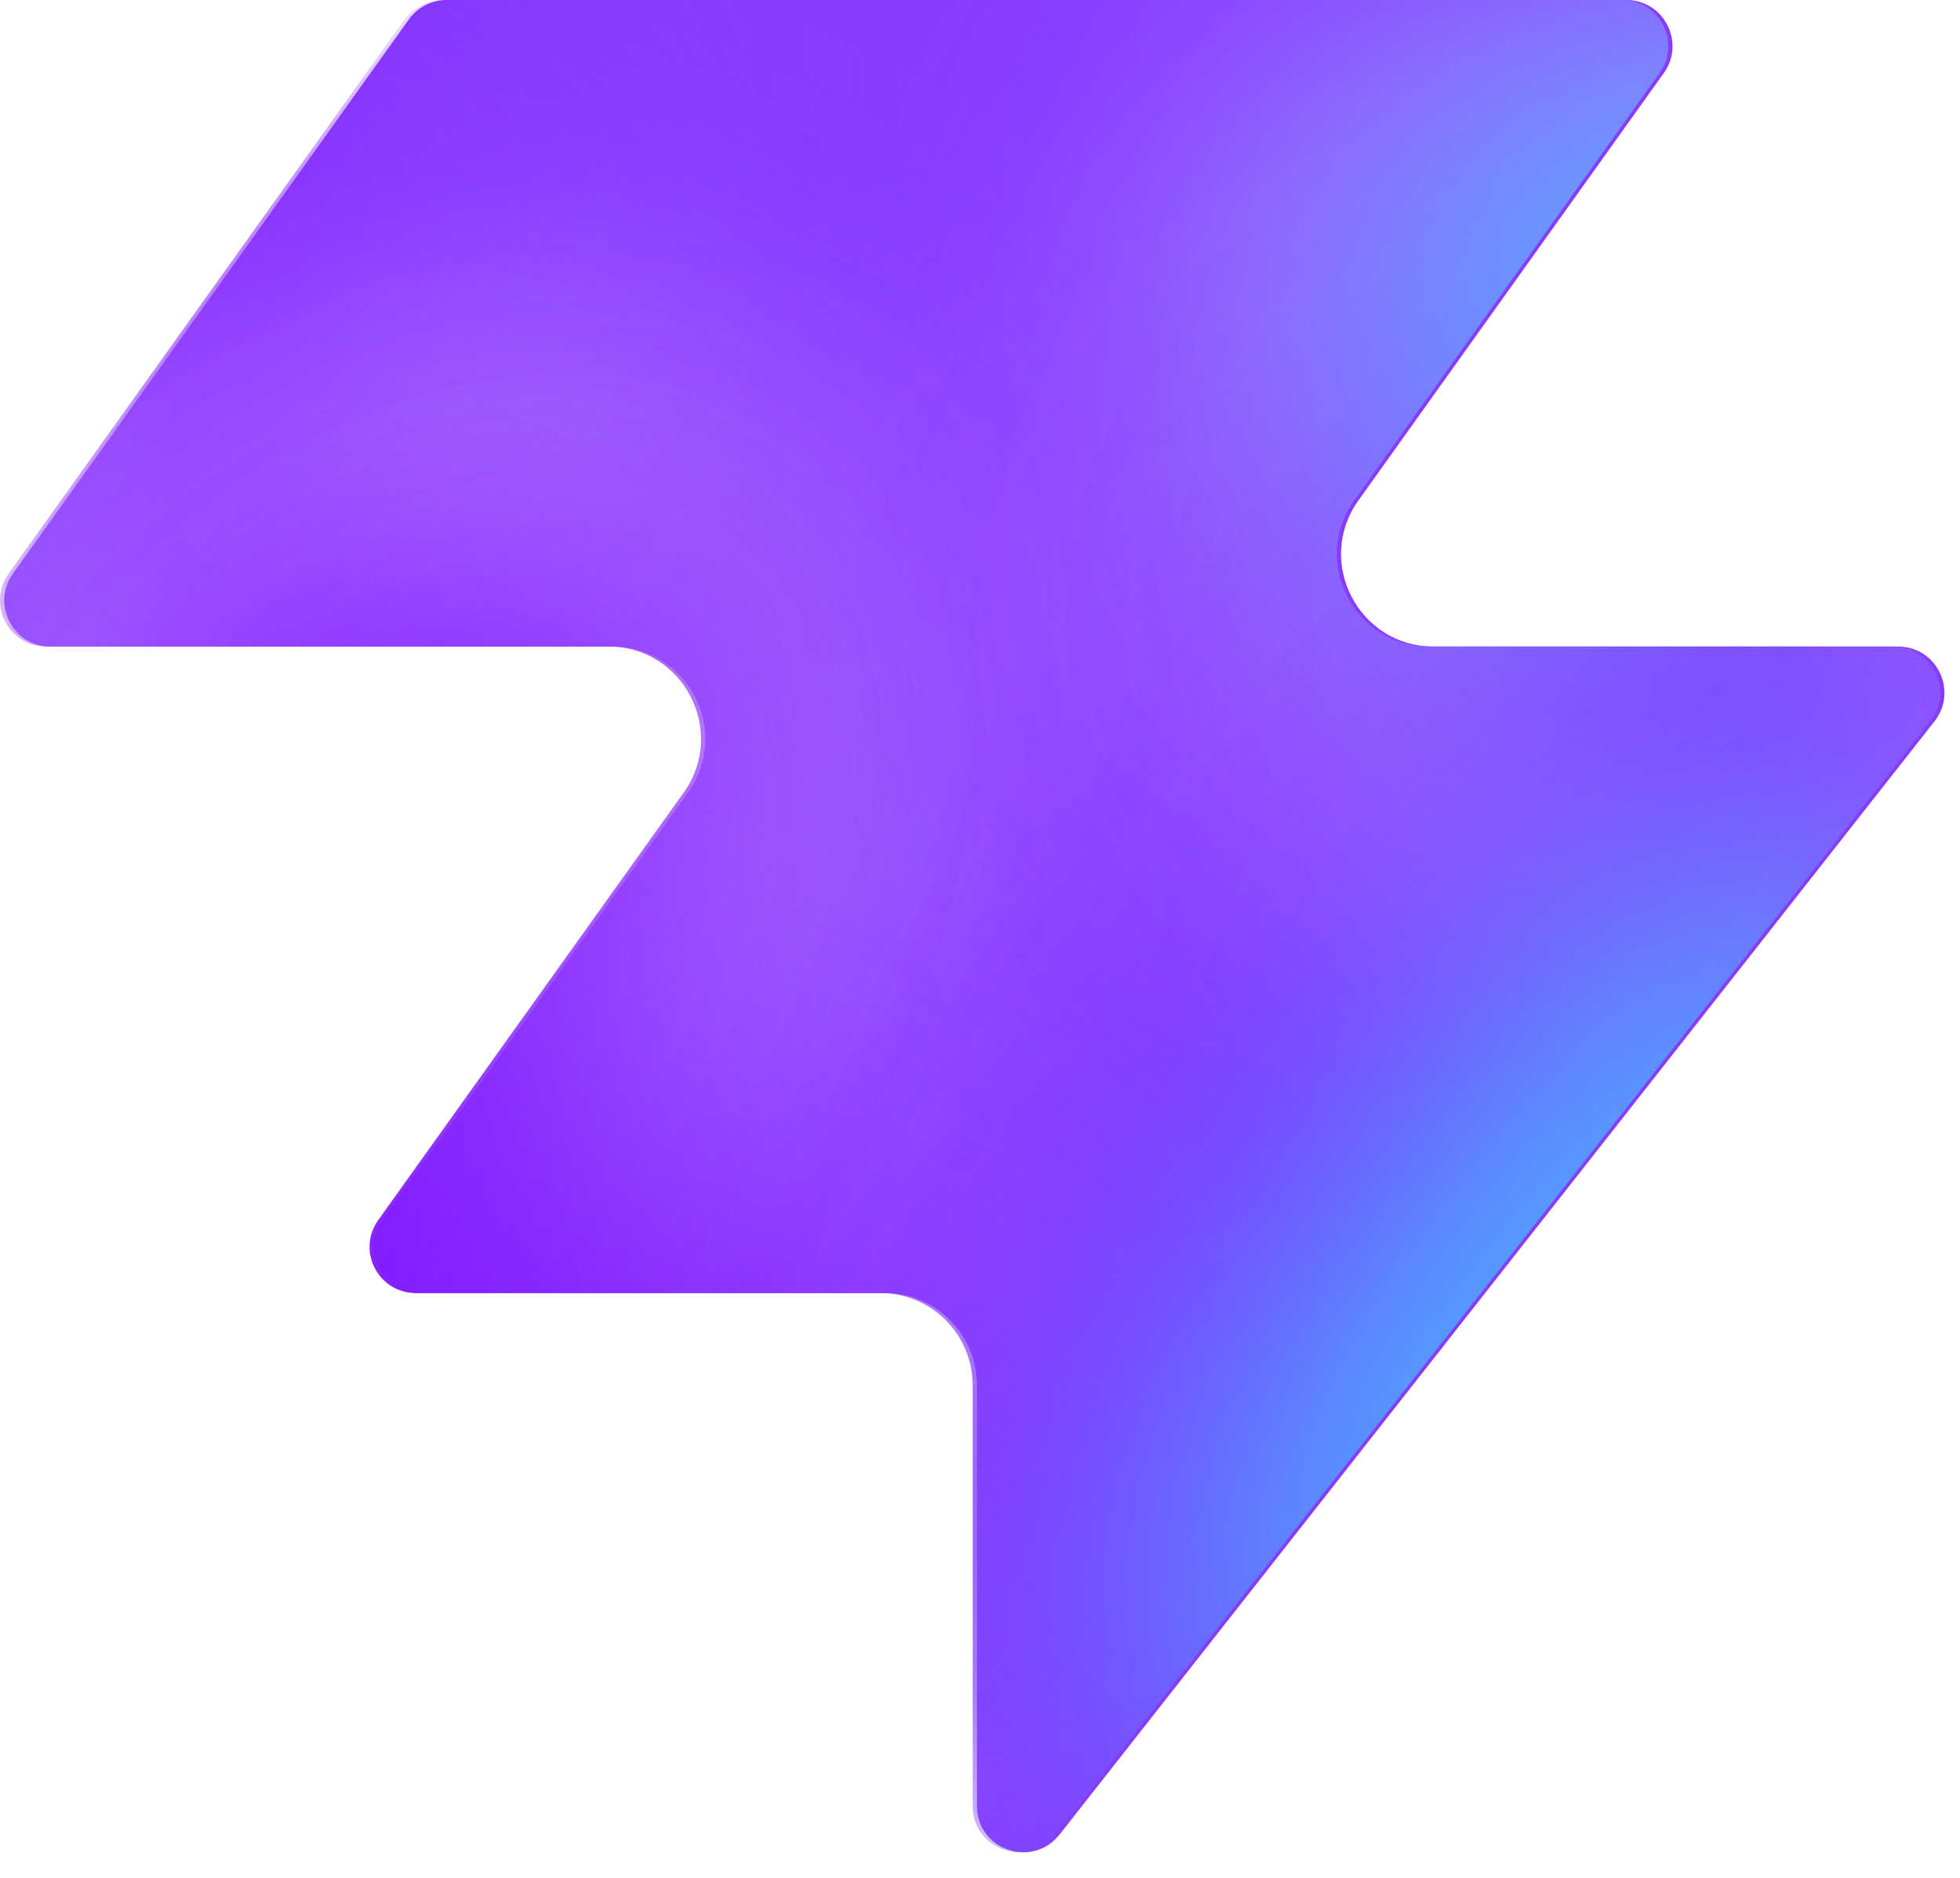
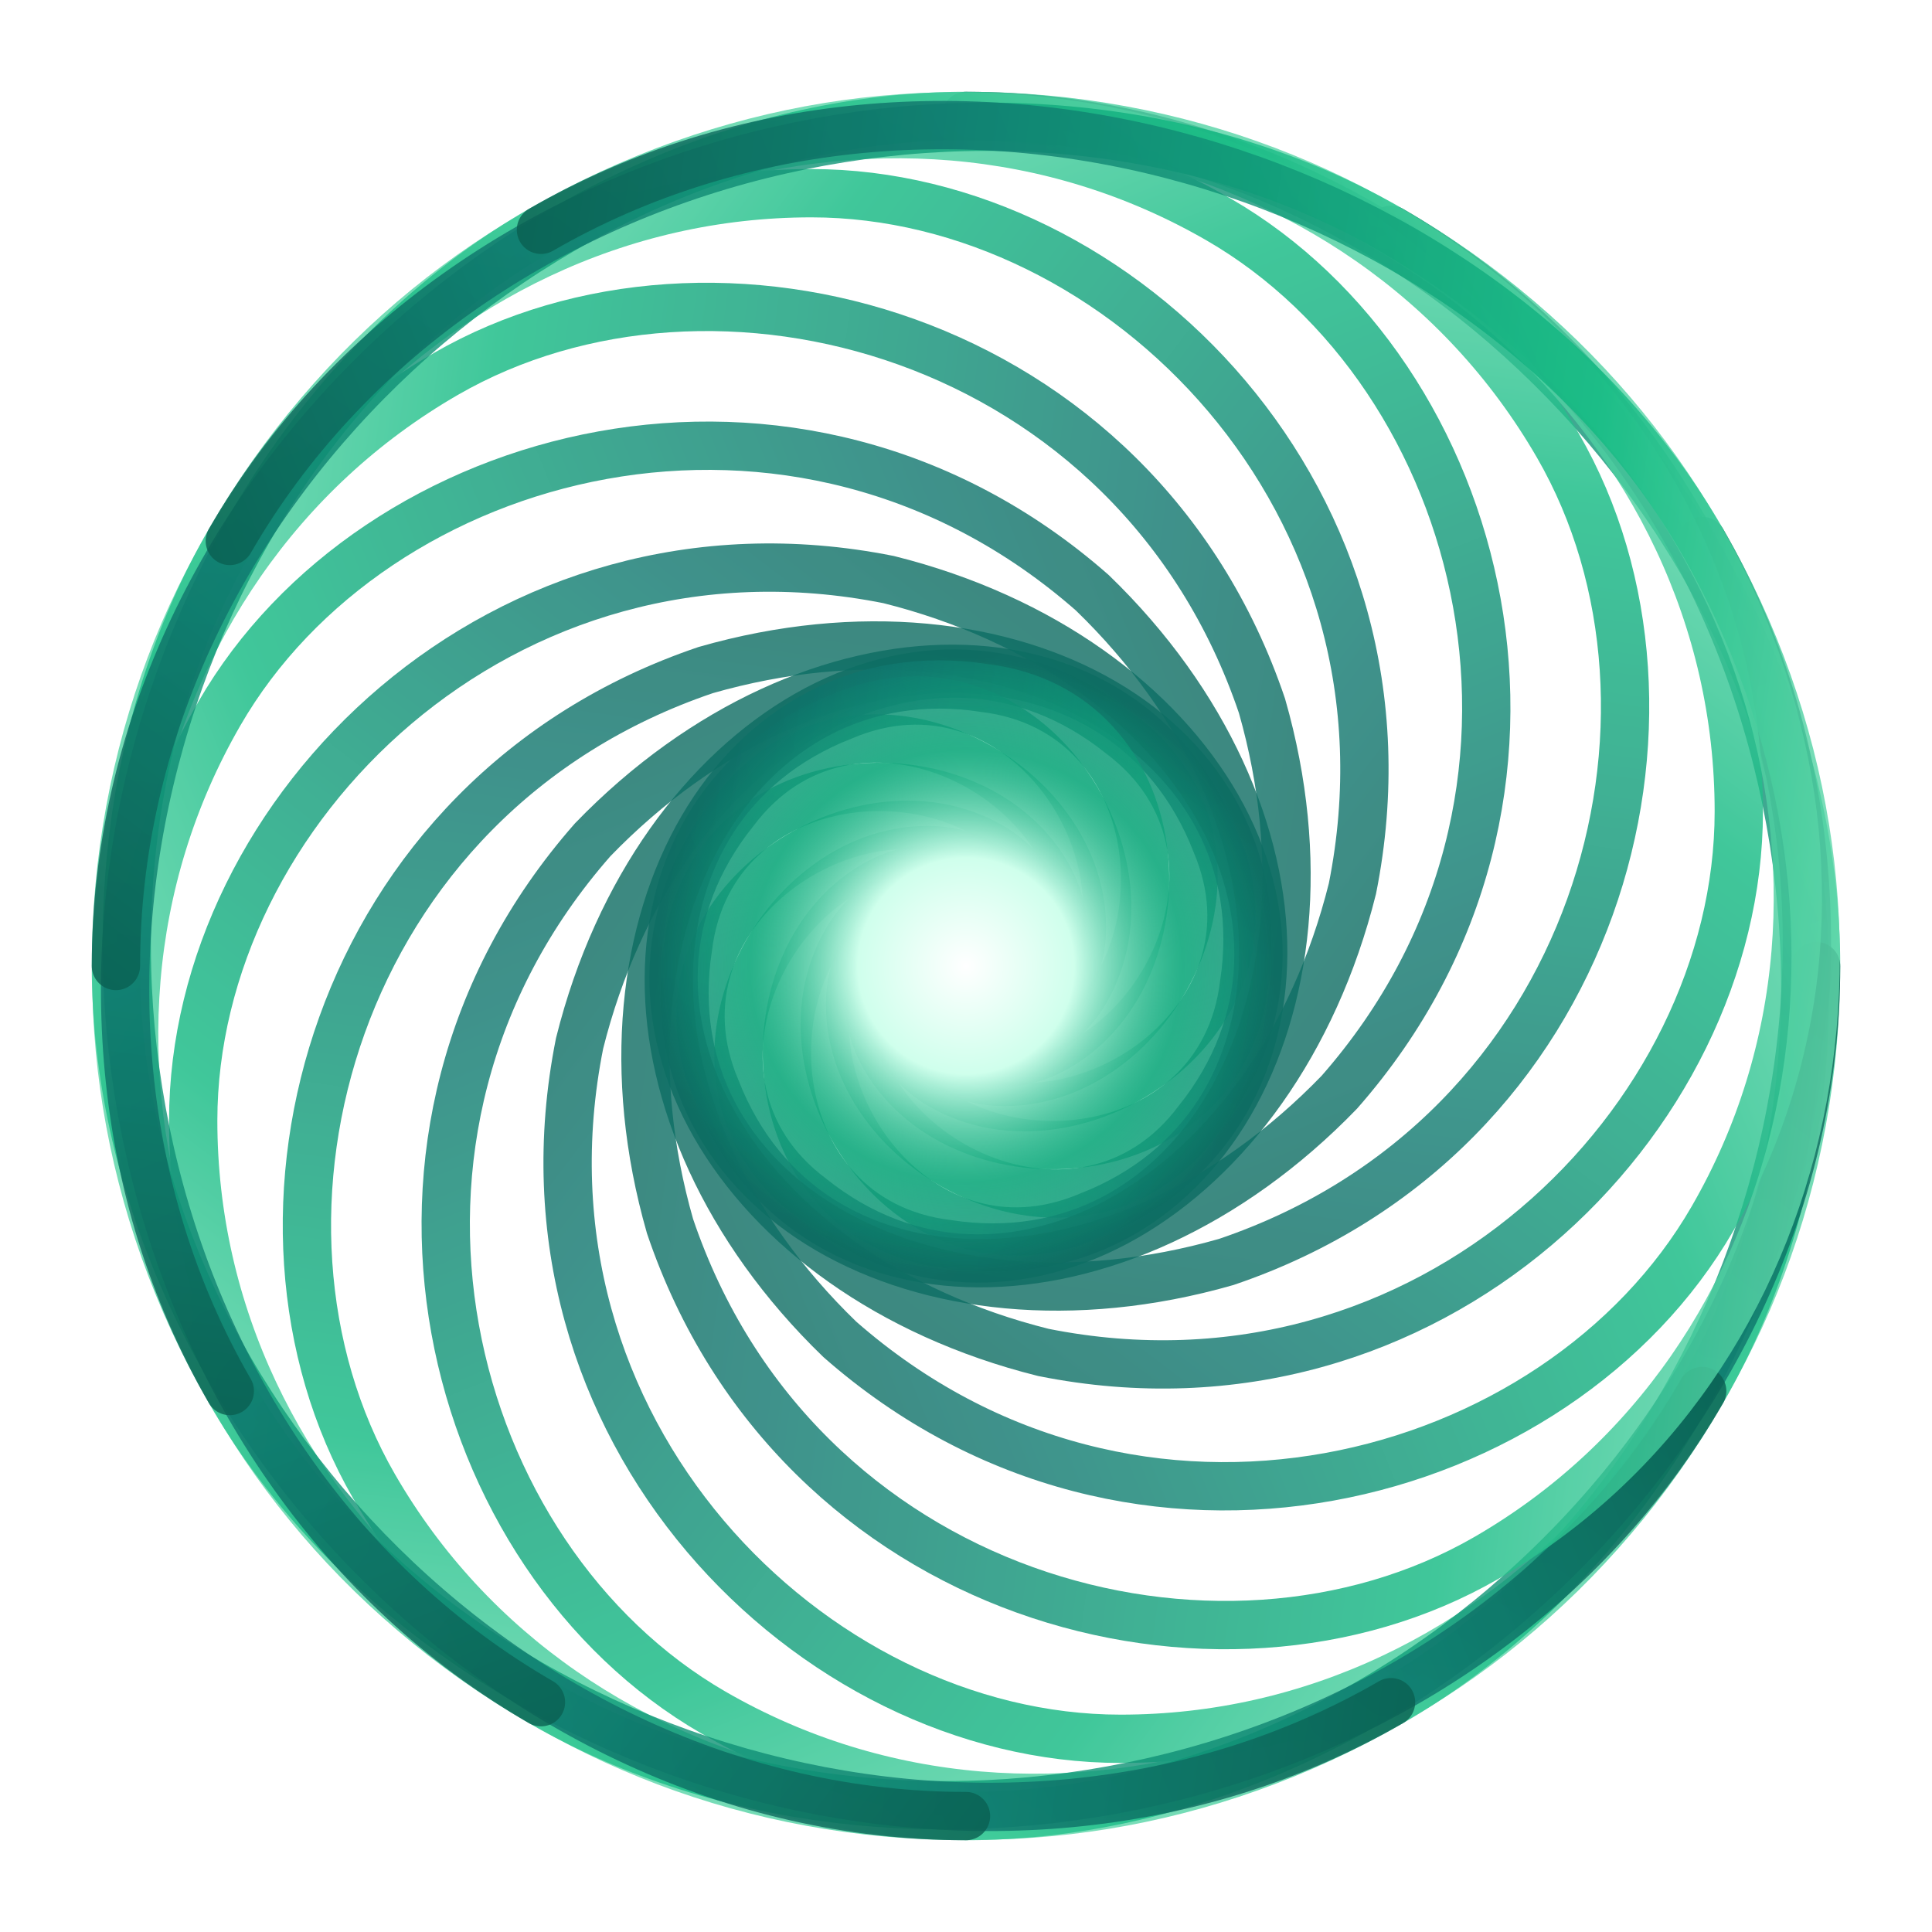
- <svg xmlns="http://www.w3.org/2000/svg" width="48" height="46" fill="none" viewBox="0 0 48 46">
-   <path fill="#863bff" d="M25.946 44.938c-.664.845-2.021.375-2.021-.698V33.937a2.26 2.26 0 0 0-2.262-2.262H10.287c-.92 0-1.456-1.04-.92-1.788l7.48-10.471c1.07-1.497 0-3.578-1.842-3.578H1.237c-.92 0-1.456-1.04-.92-1.788L10.013.474c.214-.297.556-.474.92-.474h28.894c.92 0 1.456 1.04.92 1.788l-7.48 10.471c-1.07 1.498 0 3.579 1.842 3.579h11.377c.943 0 1.473 1.088.89 1.83L25.947 44.94z" style="fill:#863bff;fill:color(display-p3 .525 .23 1);fill-opacity:1" />
-   <mask id="a" width="48" height="46" x="0" y="0" maskUnits="userSpaceOnUse" style="mask-type:alpha">
-     <path fill="#000" d="M25.842 44.938c-.664.844-2.021.375-2.021-.698V33.937a2.26 2.26 0 0 0-2.262-2.262H10.183c-.92 0-1.456-1.04-.92-1.788l7.48-10.471c1.07-1.498 0-3.579-1.842-3.579H1.133c-.92 0-1.456-1.04-.92-1.787L9.91.473c.214-.297.556-.474.92-.474h28.894c.92 0 1.456 1.04.92 1.788l-7.48 10.471c-1.07 1.498 0 3.578 1.842 3.578h11.377c.943 0 1.473 1.088.89 1.832L25.843 44.94z" style="fill:#000;fill-opacity:1" />
-   </mask>
-   <g mask="url(#a)">
-     <g filter="url(#b)">
-       <ellipse cx="5.508" cy="14.704" fill="#ede6ff" rx="5.508" ry="14.704" style="fill:#ede6ff;fill:color(display-p3 .927 .903 1);fill-opacity:1" transform="matrix(.00324 1 1 -.00324 -4.47 31.516)" />
-     </g>
-     <g filter="url(#c)">
-       <ellipse cx="10.399" cy="29.851" fill="#ede6ff" rx="10.399" ry="29.851" style="fill:#ede6ff;fill:color(display-p3 .927 .903 1);fill-opacity:1" transform="matrix(.00324 1 1 -.00324 -39.328 7.883)" />
-     </g>
-     <g filter="url(#d)">
-       <ellipse cx="5.508" cy="30.487" fill="#7e14ff" rx="5.508" ry="30.487" style="fill:#7e14ff;fill:color(display-p3 .492 .077 1);fill-opacity:1" transform="rotate(89.814 -25.913 -14.639)scale(1 -1)" />
-     </g>
-     <g filter="url(#e)">
-       <ellipse cx="5.508" cy="30.599" fill="#7e14ff" rx="5.508" ry="30.599" style="fill:#7e14ff;fill:color(display-p3 .492 .077 1);fill-opacity:1" transform="rotate(89.814 -32.644 -3.334)scale(1 -1)" />
-     </g>
-     <g filter="url(#f)">
-       <ellipse cx="5.508" cy="30.599" fill="#7e14ff" rx="5.508" ry="30.599" style="fill:#7e14ff;fill:color(display-p3 .492 .077 1);fill-opacity:1" transform="matrix(.00324 1 1 -.00324 -34.34 30.47)" />
-     </g>
-     <g filter="url(#g)">
-       <ellipse cx="14.072" cy="22.078" fill="#ede6ff" rx="14.072" ry="22.078" style="fill:#ede6ff;fill:color(display-p3 .927 .903 1);fill-opacity:1" transform="rotate(93.35 24.506 48.493)scale(-1 1)" />
-     </g>
-     <g filter="url(#h)">
-       <ellipse cx="3.47" cy="21.501" fill="#7e14ff" rx="3.47" ry="21.501" style="fill:#7e14ff;fill:color(display-p3 .492 .077 1);fill-opacity:1" transform="rotate(89.009 28.708 47.59)scale(-1 1)" />
-     </g>
-     <g filter="url(#i)">
-       <ellipse cx="3.47" cy="21.501" fill="#7e14ff" rx="3.47" ry="21.501" style="fill:#7e14ff;fill:color(display-p3 .492 .077 1);fill-opacity:1" transform="rotate(89.009 28.708 47.59)scale(-1 1)" />
-     </g>
-     <g filter="url(#j)">
-       <ellipse cx=".387" cy="8.972" fill="#7e14ff" rx="4.407" ry="29.108" style="fill:#7e14ff;fill:color(display-p3 .492 .077 1);fill-opacity:1" transform="rotate(39.51 .387 8.972)" />
-     </g>
-     <g filter="url(#k)">
-       <ellipse cx="47.523" cy="-6.092" fill="#7e14ff" rx="4.407" ry="29.108" style="fill:#7e14ff;fill:color(display-p3 .492 .077 1);fill-opacity:1" transform="rotate(37.892 47.523 -6.092)" />
-     </g>
-     <g filter="url(#l)">
-       <ellipse cx="41.412" cy="6.333" fill="#47bfff" rx="5.971" ry="9.665" style="fill:#47bfff;fill:color(display-p3 .28 .748 1);fill-opacity:1" transform="rotate(37.892 41.412 6.333)" />
-     </g>
-     <g filter="url(#m)">
-       <ellipse cx="-1.879" cy="38.332" fill="#7e14ff" rx="4.407" ry="29.108" style="fill:#7e14ff;fill:color(display-p3 .492 .077 1);fill-opacity:1" transform="rotate(37.892 -1.88 38.332)" />
-     </g>
-     <g filter="url(#n)">
-       <ellipse cx="-1.879" cy="38.332" fill="#7e14ff" rx="4.407" ry="29.108" style="fill:#7e14ff;fill:color(display-p3 .492 .077 1);fill-opacity:1" transform="rotate(37.892 -1.88 38.332)" />
-     </g>
-     <g filter="url(#o)">
-       <ellipse cx="35.651" cy="29.907" fill="#7e14ff" rx="4.407" ry="29.108" style="fill:#7e14ff;fill:color(display-p3 .492 .077 1);fill-opacity:1" transform="rotate(37.892 35.651 29.907)" />
-     </g>
-     <g filter="url(#p)">
-       <ellipse cx="38.418" cy="32.4" fill="#47bfff" rx="5.971" ry="15.297" style="fill:#47bfff;fill:color(display-p3 .28 .748 1);fill-opacity:1" transform="rotate(37.892 38.418 32.4)" />
-     </g>
+ <svg xmlns="http://www.w3.org/2000/svg" viewBox="0 0 100 100" fill="none">
+   <defs>
+     <linearGradient id="logo-strand-grad" x1="0%" y1="0%" x2="100%" y2="100%">
+       <stop offset="0%" stop-color="#064e3b" />
+       <stop offset="35%" stop-color="#0f766e" />
+       <stop offset="70%" stop-color="#10b981" />
+       <stop offset="100%" stop-color="#a7f3d0" />
+     </linearGradient>
+     <radialGradient id="logo-center-glow" cx="50%" cy="50%" r="50%">
+       <stop offset="0%" stop-color="#ffffff" />
+       <stop offset="35%" stop-color="#cfffec" />
+       <stop offset="70%" stop-color="#10b981" stop-opacity="0.5" />
+       <stop offset="100%" stop-color="#10b981" stop-opacity="0" />
+     </radialGradient>
+   </defs>
+   <g>
+     <path d="M 50 6 C 74 6, 94 28, 94 50 C 94 72, 78 90, 58 90 C 42 90, 26 74, 30 54 C 34 38, 48 30, 58 38 C 66 44, 60 56, 52 56 C 46 56, 44 48, 50 48" stroke="url(#logo-strand-grad)" stroke-width="2.5" stroke-linecap="round" opacity="0.8" />
+     <path d="M 50 6 C 74 6, 94 28, 94 50 C 94 72, 78 90, 58 90 C 42 90, 26 74, 30 54 C 34 38, 48 30, 58 38 C 66 44, 60 56, 52 56 C 46 56, 44 48, 50 48" stroke="url(#logo-strand-grad)" stroke-width="2.5" stroke-linecap="round" opacity="0.8" transform="rotate(30 50 50)" />
+     <path d="M 50 6 C 74 6, 94 28, 94 50 C 94 72, 78 90, 58 90 C 42 90, 26 74, 30 54 C 34 38, 48 30, 58 38 C 66 44, 60 56, 52 56 C 46 56, 44 48, 50 48" stroke="url(#logo-strand-grad)" stroke-width="2.5" stroke-linecap="round" opacity="0.8" transform="rotate(60 50 50)" />
+     <path d="M 50 6 C 74 6, 94 28, 94 50 C 94 72, 78 90, 58 90 C 42 90, 26 74, 30 54 C 34 38, 48 30, 58 38 C 66 44, 60 56, 52 56 C 46 56, 44 48, 50 48" stroke="url(#logo-strand-grad)" stroke-width="2.5" stroke-linecap="round" opacity="0.8" transform="rotate(90 50 50)" />
+     <path d="M 50 6 C 74 6, 94 28, 94 50 C 94 72, 78 90, 58 90 C 42 90, 26 74, 30 54 C 34 38, 48 30, 58 38 C 66 44, 60 56, 52 56 C 46 56, 44 48, 50 48" stroke="url(#logo-strand-grad)" stroke-width="2.5" stroke-linecap="round" opacity="0.8" transform="rotate(120 50 50)" />
+     <path d="M 50 6 C 74 6, 94 28, 94 50 C 94 72, 78 90, 58 90 C 42 90, 26 74, 30 54 C 34 38, 48 30, 58 38 C 66 44, 60 56, 52 56 C 46 56, 44 48, 50 48" stroke="url(#logo-strand-grad)" stroke-width="2.5" stroke-linecap="round" opacity="0.8" transform="rotate(150 50 50)" />
+     <path d="M 50 6 C 74 6, 94 28, 94 50 C 94 72, 78 90, 58 90 C 42 90, 26 74, 30 54 C 34 38, 48 30, 58 38 C 66 44, 60 56, 52 56 C 46 56, 44 48, 50 48" stroke="url(#logo-strand-grad)" stroke-width="2.5" stroke-linecap="round" opacity="0.8" transform="rotate(180 50 50)" />
+     <path d="M 50 6 C 74 6, 94 28, 94 50 C 94 72, 78 90, 58 90 C 42 90, 26 74, 30 54 C 34 38, 48 30, 58 38 C 66 44, 60 56, 52 56 C 46 56, 44 48, 50 48" stroke="url(#logo-strand-grad)" stroke-width="2.5" stroke-linecap="round" opacity="0.8" transform="rotate(210 50 50)" />
+     <path d="M 50 6 C 74 6, 94 28, 94 50 C 94 72, 78 90, 58 90 C 42 90, 26 74, 30 54 C 34 38, 48 30, 58 38 C 66 44, 60 56, 52 56 C 46 56, 44 48, 50 48" stroke="url(#logo-strand-grad)" stroke-width="2.5" stroke-linecap="round" opacity="0.8" transform="rotate(240 50 50)" />
+     <path d="M 50 6 C 74 6, 94 28, 94 50 C 94 72, 78 90, 58 90 C 42 90, 26 74, 30 54 C 34 38, 48 30, 58 38 C 66 44, 60 56, 52 56 C 46 56, 44 48, 50 48" stroke="url(#logo-strand-grad)" stroke-width="2.5" stroke-linecap="round" opacity="0.8" transform="rotate(270 50 50)" />
+     <path d="M 50 6 C 74 6, 94 28, 94 50 C 94 72, 78 90, 58 90 C 42 90, 26 74, 30 54 C 34 38, 48 30, 58 38 C 66 44, 60 56, 52 56 C 46 56, 44 48, 50 48" stroke="url(#logo-strand-grad)" stroke-width="2.5" stroke-linecap="round" opacity="0.8" transform="rotate(300 50 50)" />
+     <path d="M 50 6 C 74 6, 94 28, 94 50 C 94 72, 78 90, 58 90 C 42 90, 26 74, 30 54 C 34 38, 48 30, 58 38 C 66 44, 60 56, 52 56 C 46 56, 44 48, 50 48" stroke="url(#logo-strand-grad)" stroke-width="2.5" stroke-linecap="round" opacity="0.8" transform="rotate(330 50 50)" />
  </g>
-   <defs>
-     <filter id="b" width="60.045" height="41.654" x="-19.77" y="16.149" color-interpolation-filters="sRGB" filterUnits="userSpaceOnUse">
-       <feFlood flood-opacity="0" result="BackgroundImageFix" />
-       <feBlend in="SourceGraphic" in2="BackgroundImageFix" result="shape" />
-       <feGaussianBlur result="effect1_foregroundBlur_2002_17158" stdDeviation="7.659" />
-     </filter>
-     <filter id="c" width="90.34" height="51.437" x="-54.613" y="-7.533" color-interpolation-filters="sRGB" filterUnits="userSpaceOnUse">
-       <feFlood flood-opacity="0" result="BackgroundImageFix" />
-       <feBlend in="SourceGraphic" in2="BackgroundImageFix" result="shape" />
-       <feGaussianBlur result="effect1_foregroundBlur_2002_17158" stdDeviation="7.659" />
-     </filter>
-     <filter id="d" width="79.355" height="29.4" x="-49.64" y="2.03" color-interpolation-filters="sRGB" filterUnits="userSpaceOnUse">
-       <feFlood flood-opacity="0" result="BackgroundImageFix" />
-       <feBlend in="SourceGraphic" in2="BackgroundImageFix" result="shape" />
-       <feGaussianBlur result="effect1_foregroundBlur_2002_17158" stdDeviation="4.596" />
-     </filter>
-     <filter id="e" width="79.579" height="29.4" x="-45.045" y="20.029" color-interpolation-filters="sRGB" filterUnits="userSpaceOnUse">
-       <feFlood flood-opacity="0" result="BackgroundImageFix" />
-       <feBlend in="SourceGraphic" in2="BackgroundImageFix" result="shape" />
-       <feGaussianBlur result="effect1_foregroundBlur_2002_17158" stdDeviation="4.596" />
-     </filter>
-     <filter id="f" width="79.579" height="29.4" x="-43.513" y="21.178" color-interpolation-filters="sRGB" filterUnits="userSpaceOnUse">
-       <feFlood flood-opacity="0" result="BackgroundImageFix" />
-       <feBlend in="SourceGraphic" in2="BackgroundImageFix" result="shape" />
-       <feGaussianBlur result="effect1_foregroundBlur_2002_17158" stdDeviation="4.596" />
-     </filter>
-     <filter id="g" width="74.749" height="58.852" x="15.756" y="-17.901" color-interpolation-filters="sRGB" filterUnits="userSpaceOnUse">
-       <feFlood flood-opacity="0" result="BackgroundImageFix" />
-       <feBlend in="SourceGraphic" in2="BackgroundImageFix" result="shape" />
-       <feGaussianBlur result="effect1_foregroundBlur_2002_17158" stdDeviation="7.659" />
-     </filter>
-     <filter id="h" width="61.377" height="25.362" x="23.548" y="2.284" color-interpolation-filters="sRGB" filterUnits="userSpaceOnUse">
-       <feFlood flood-opacity="0" result="BackgroundImageFix" />
-       <feBlend in="SourceGraphic" in2="BackgroundImageFix" result="shape" />
-       <feGaussianBlur result="effect1_foregroundBlur_2002_17158" stdDeviation="4.596" />
-     </filter>
-     <filter id="i" width="61.377" height="25.362" x="23.548" y="2.284" color-interpolation-filters="sRGB" filterUnits="userSpaceOnUse">
-       <feFlood flood-opacity="0" result="BackgroundImageFix" />
-       <feBlend in="SourceGraphic" in2="BackgroundImageFix" result="shape" />
-       <feGaussianBlur result="effect1_foregroundBlur_2002_17158" stdDeviation="4.596" />
-     </filter>
-     <filter id="j" width="56.045" height="63.649" x="-27.636" y="-22.853" color-interpolation-filters="sRGB" filterUnits="userSpaceOnUse">
-       <feFlood flood-opacity="0" result="BackgroundImageFix" />
-       <feBlend in="SourceGraphic" in2="BackgroundImageFix" result="shape" />
-       <feGaussianBlur result="effect1_foregroundBlur_2002_17158" stdDeviation="4.596" />
-     </filter>
-     <filter id="k" width="54.814" height="64.646" x="20.116" y="-38.415" color-interpolation-filters="sRGB" filterUnits="userSpaceOnUse">
-       <feFlood flood-opacity="0" result="BackgroundImageFix" />
-       <feBlend in="SourceGraphic" in2="BackgroundImageFix" result="shape" />
-       <feGaussianBlur result="effect1_foregroundBlur_2002_17158" stdDeviation="4.596" />
-     </filter>
-     <filter id="l" width="33.541" height="35.313" x="24.641" y="-11.323" color-interpolation-filters="sRGB" filterUnits="userSpaceOnUse">
-       <feFlood flood-opacity="0" result="BackgroundImageFix" />
-       <feBlend in="SourceGraphic" in2="BackgroundImageFix" result="shape" />
-       <feGaussianBlur result="effect1_foregroundBlur_2002_17158" stdDeviation="4.596" />
-     </filter>
-     <filter id="m" width="54.814" height="64.646" x="-29.286" y="6.009" color-interpolation-filters="sRGB" filterUnits="userSpaceOnUse">
-       <feFlood flood-opacity="0" result="BackgroundImageFix" />
-       <feBlend in="SourceGraphic" in2="BackgroundImageFix" result="shape" />
-       <feGaussianBlur result="effect1_foregroundBlur_2002_17158" stdDeviation="4.596" />
-     </filter>
-     <filter id="n" width="54.814" height="64.646" x="-29.286" y="6.009" color-interpolation-filters="sRGB" filterUnits="userSpaceOnUse">
-       <feFlood flood-opacity="0" result="BackgroundImageFix" />
-       <feBlend in="SourceGraphic" in2="BackgroundImageFix" result="shape" />
-       <feGaussianBlur result="effect1_foregroundBlur_2002_17158" stdDeviation="4.596" />
-     </filter>
-     <filter id="o" width="54.814" height="64.646" x="8.244" y="-2.416" color-interpolation-filters="sRGB" filterUnits="userSpaceOnUse">
-       <feFlood flood-opacity="0" result="BackgroundImageFix" />
-       <feBlend in="SourceGraphic" in2="BackgroundImageFix" result="shape" />
-       <feGaussianBlur result="effect1_foregroundBlur_2002_17158" stdDeviation="4.596" />
-     </filter>
-     <filter id="p" width="39.409" height="43.623" x="18.713" y="10.588" color-interpolation-filters="sRGB" filterUnits="userSpaceOnUse">
-       <feFlood flood-opacity="0" result="BackgroundImageFix" />
-       <feBlend in="SourceGraphic" in2="BackgroundImageFix" result="shape" />
-       <feGaussianBlur result="effect1_foregroundBlur_2002_17158" stdDeviation="4.596" />
-     </filter>
-   </defs>
+   <circle cx="50" cy="50" r="16" fill="url(#logo-center-glow)" />
</svg>
